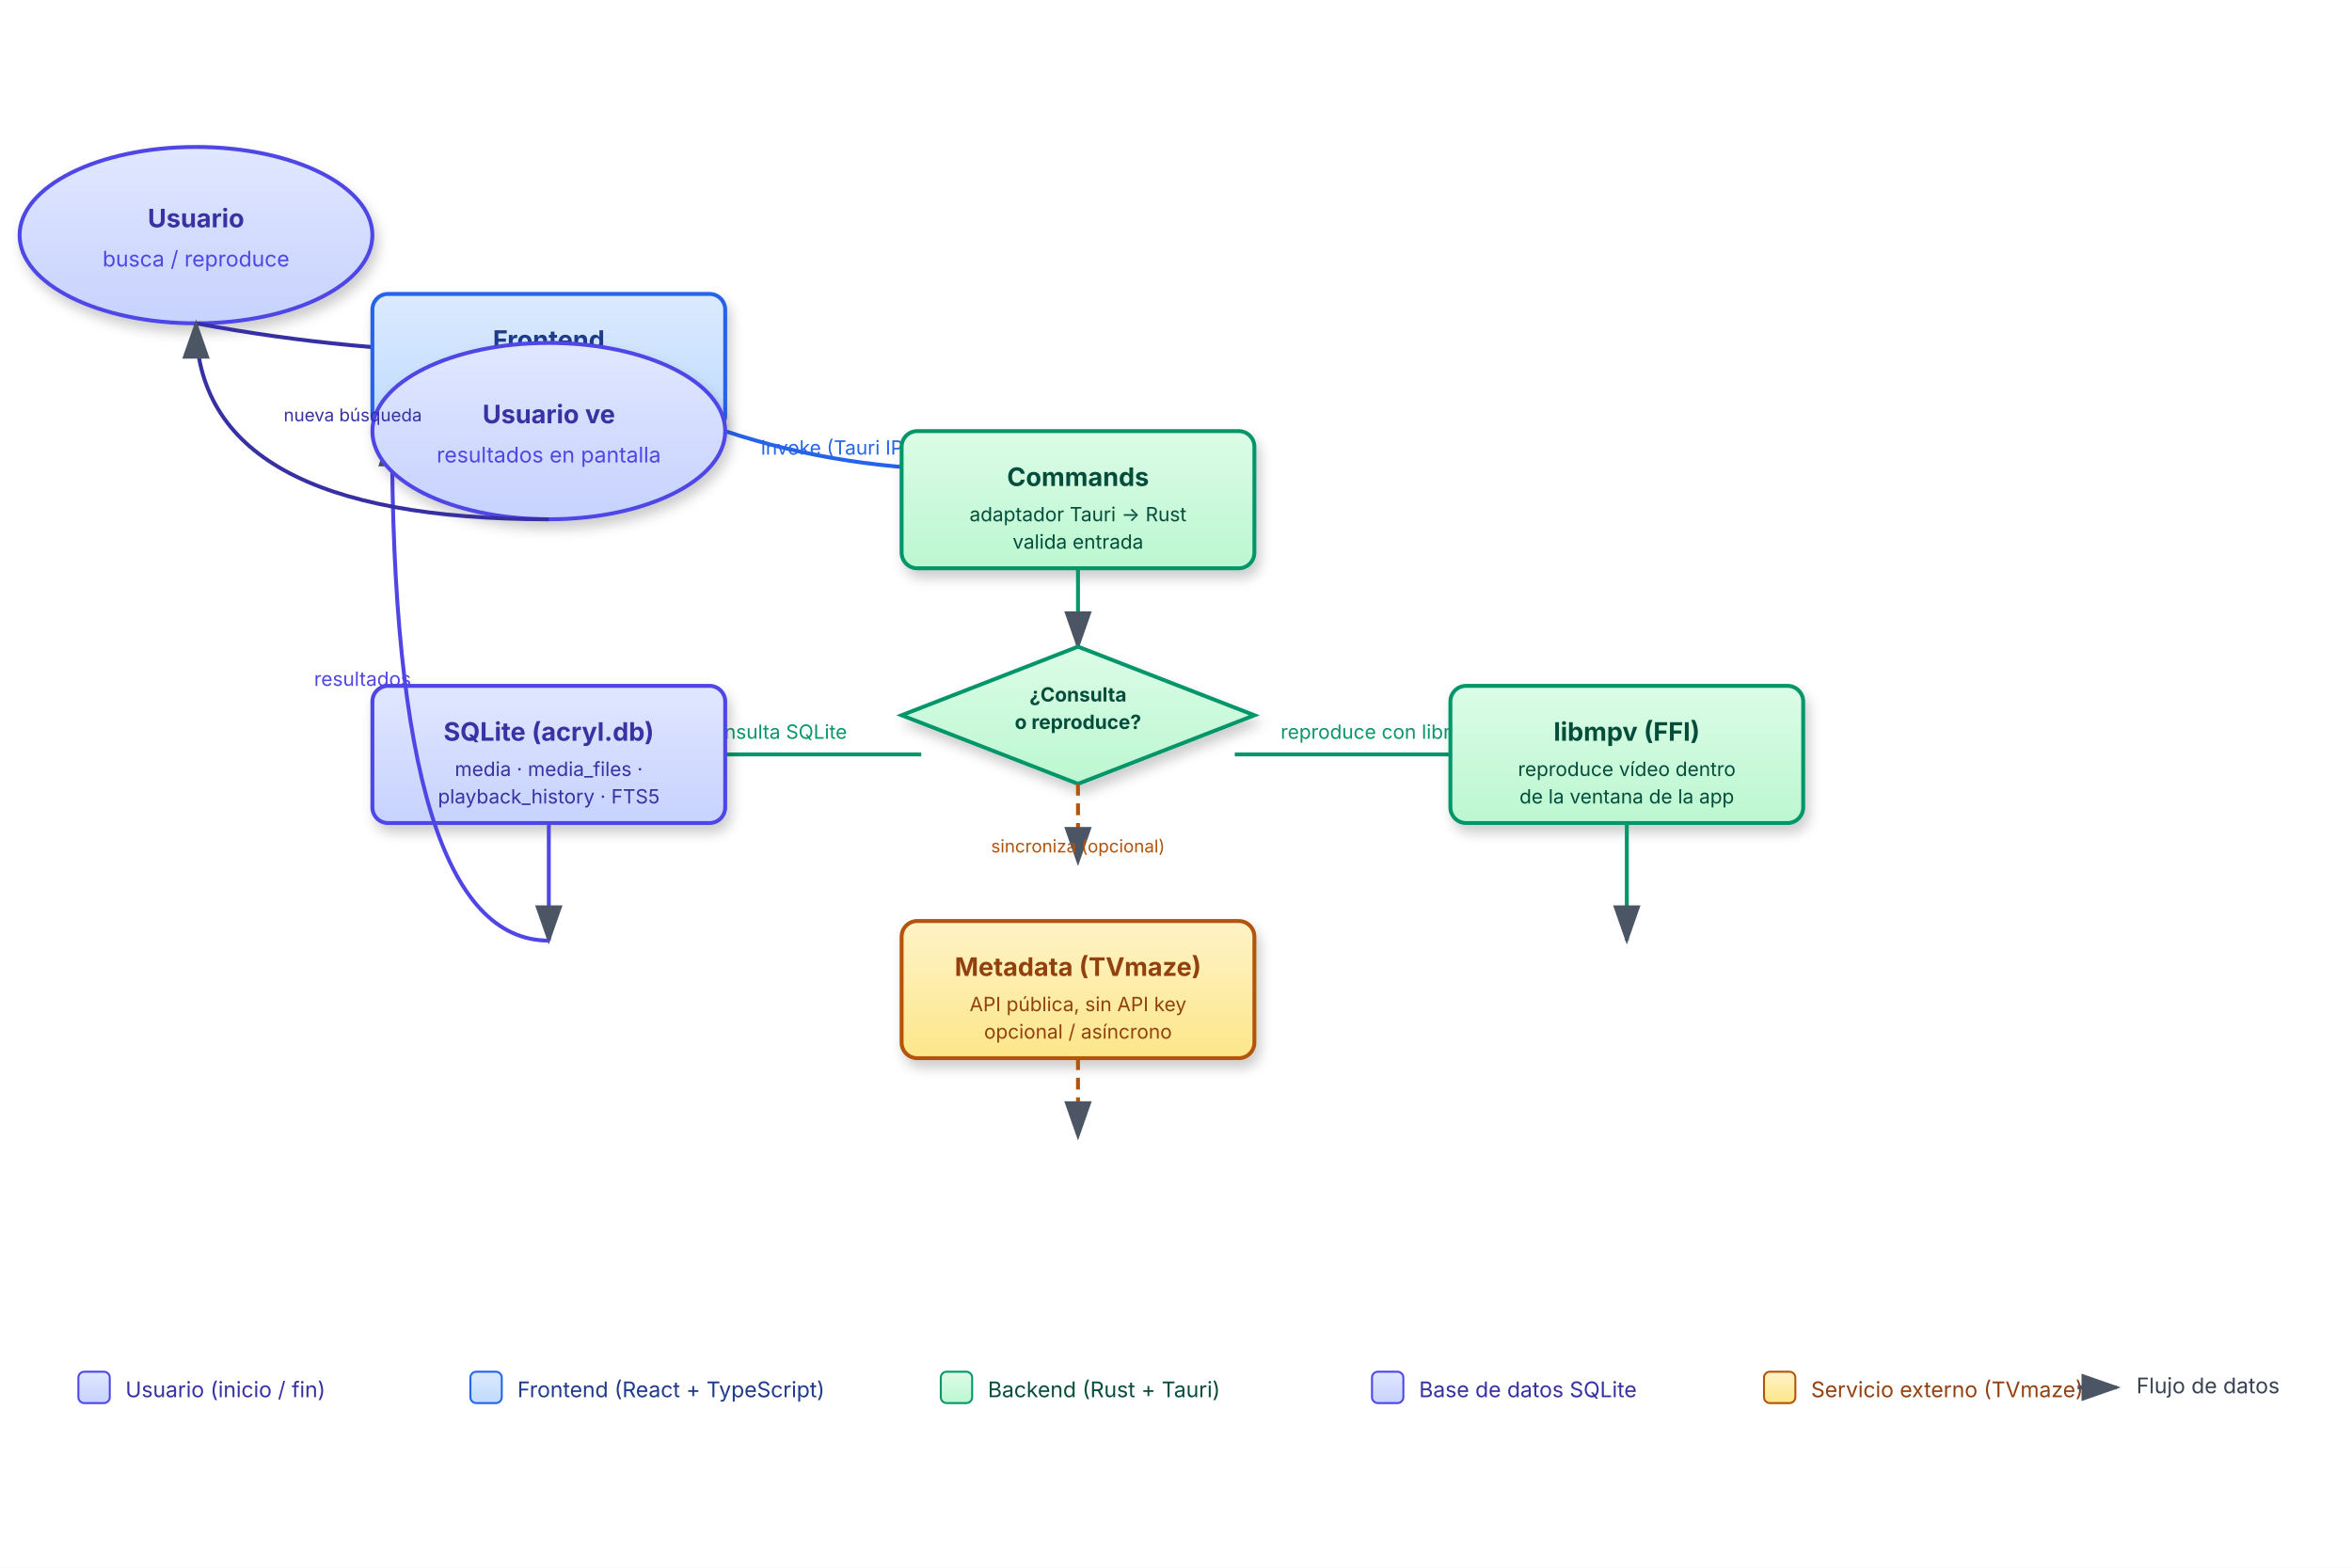
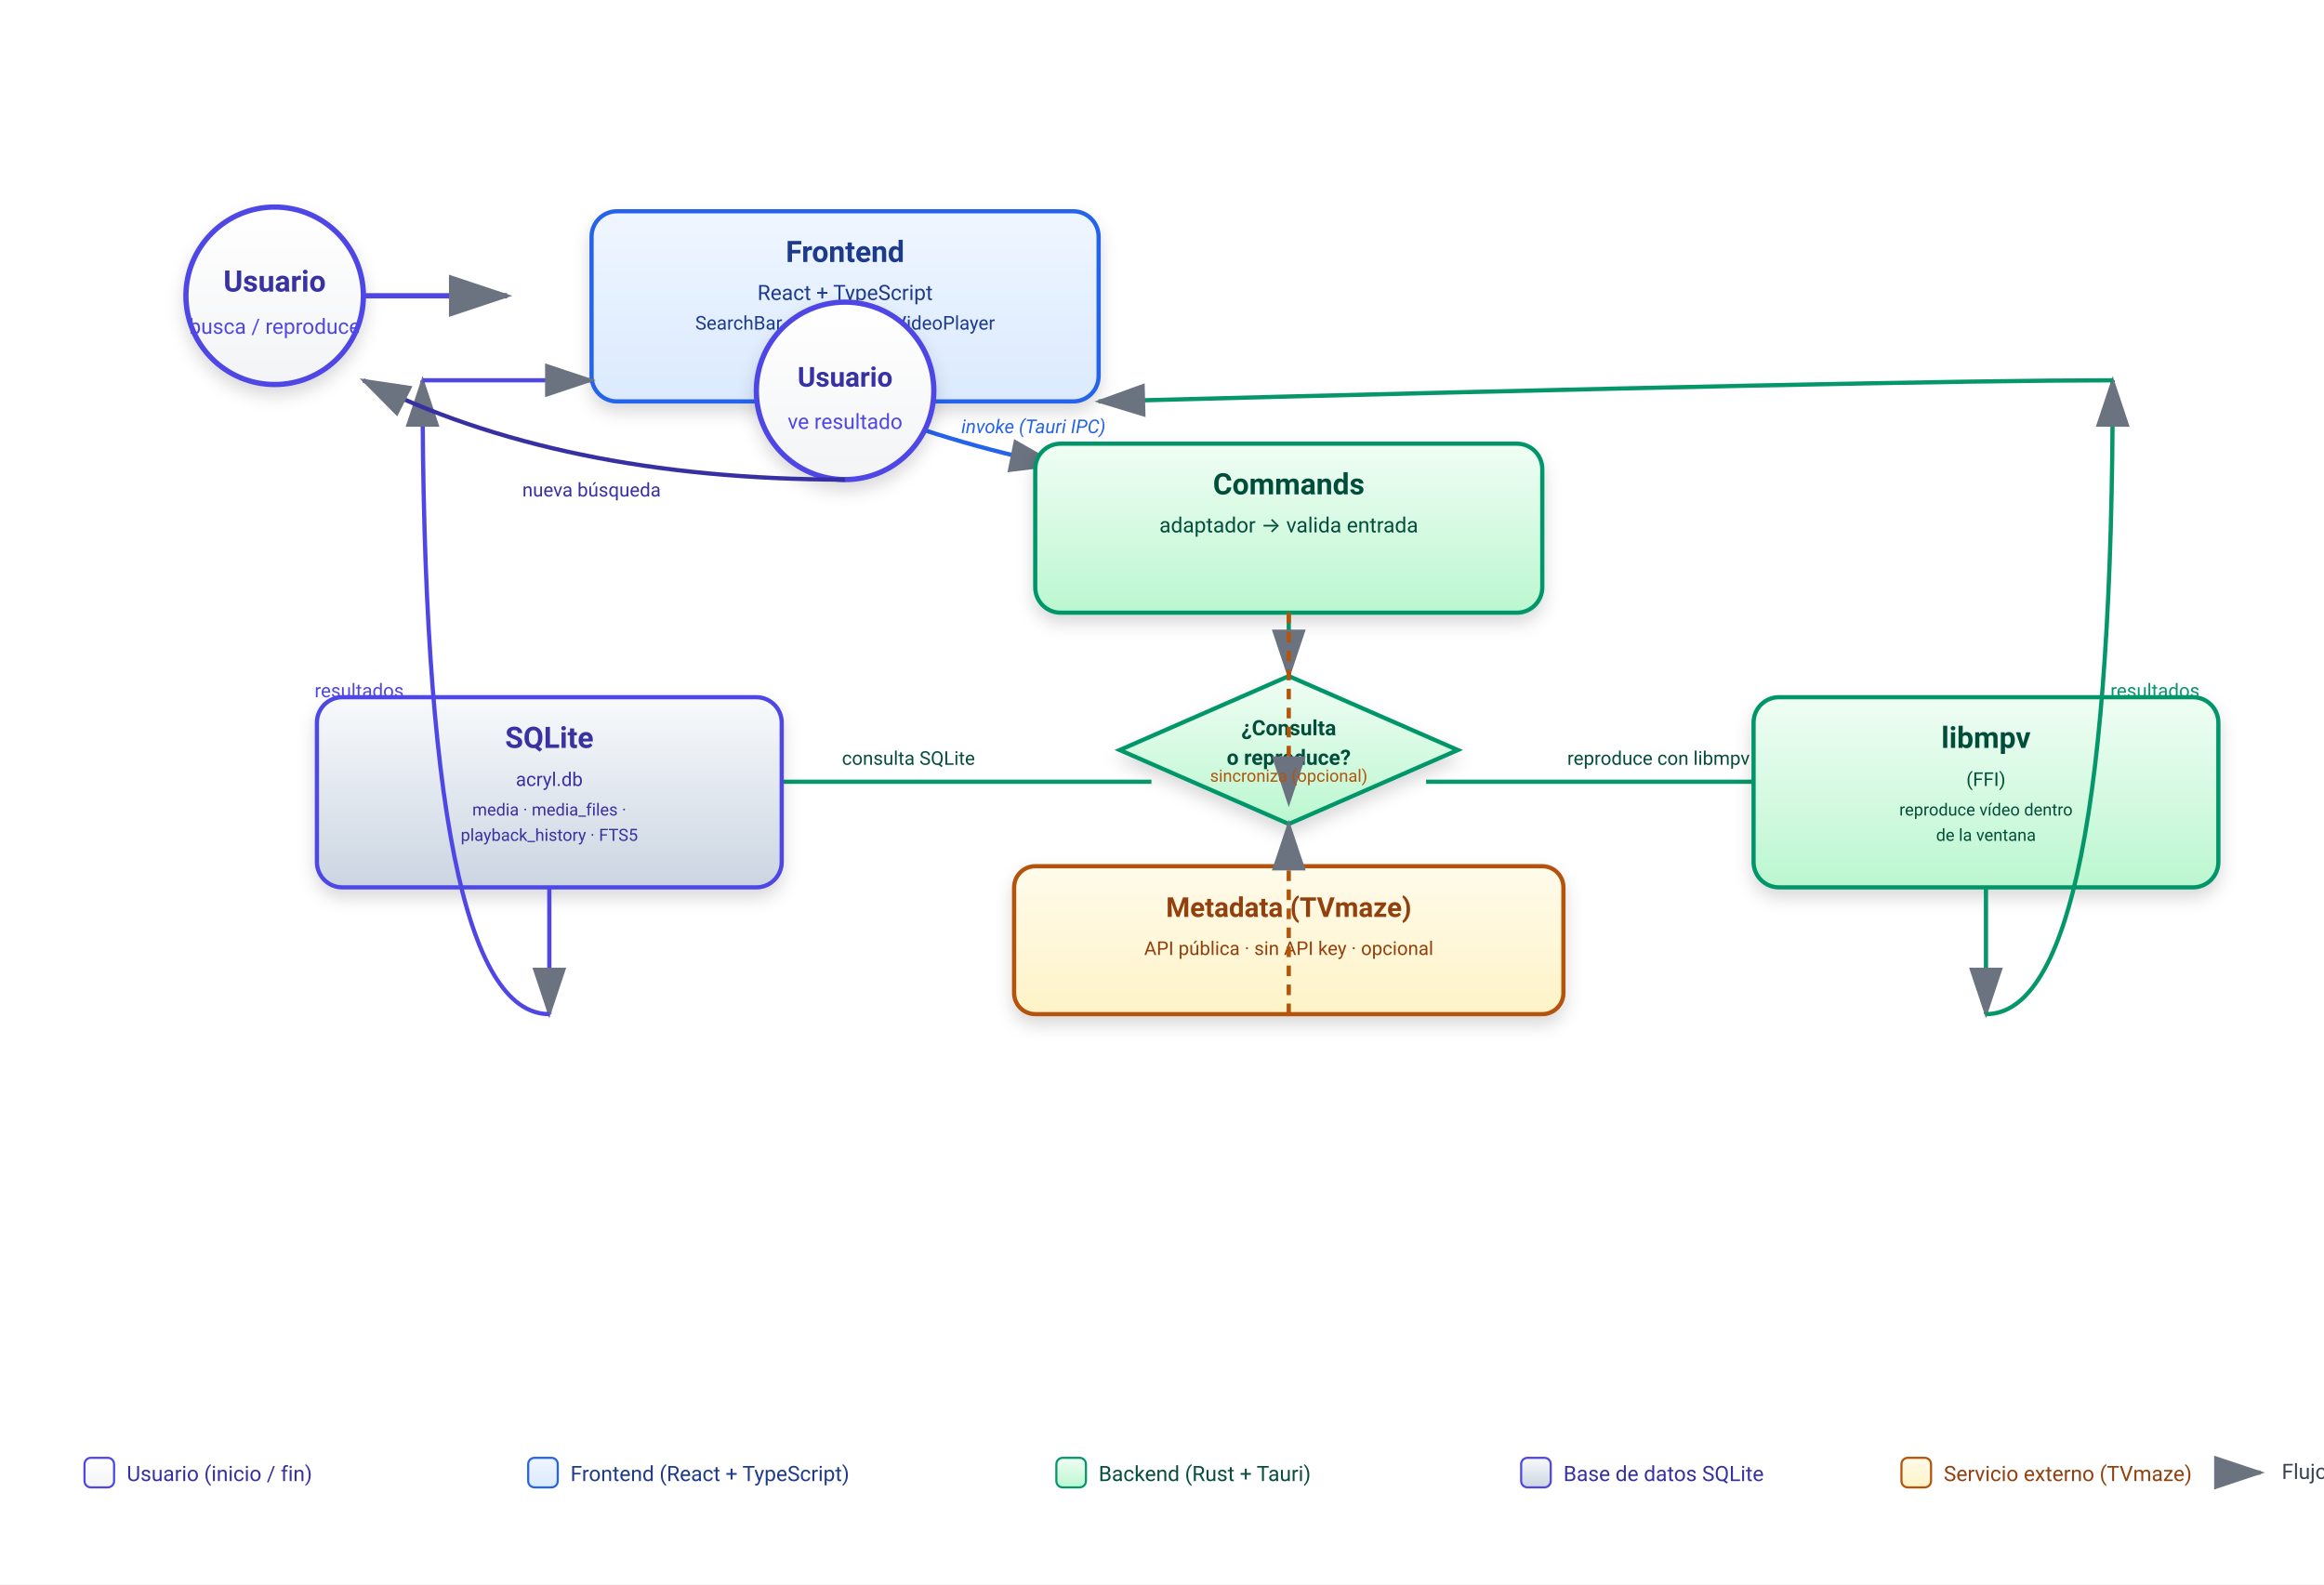
- <svg xmlns="http://www.w3.org/2000/svg" width="1200" height="800" viewBox="0 0 1200 800" font-family="Inter, -apple-system, BlinkMacSystemFont, 'Segoe UI', Roboto, sans-serif">
+ <svg xmlns="http://www.w3.org/2000/svg" width="1100" height="750" viewBox="0 0 1100 750" font-family="'Segoe UI', Roboto, Inter, -apple-system, BlinkMacSystemFont, sans-serif">
  <defs>
-     <linearGradient id="grad-user" x1="0%" y1="0%" x2="0%" y2="100%">
-       <stop offset="0%" style="stop-color:#e0e7ff;stop-opacity:1" />
-       <stop offset="100%" style="stop-color:#c7d2fe;stop-opacity:1" />
+     <linearGradient id="g-user" x1="0%" y1="0%" x2="0%" y2="100%">
+       <stop offset="0%" stop-color="#ffffff" />
+       <stop offset="100%" stop-color="#f3f4f6" />
    </linearGradient>
-     <linearGradient id="grad-frontend" x1="0%" y1="0%" x2="0%" y2="100%">
-       <stop offset="0%" style="stop-color:#dbeafe;stop-opacity:1" />
-       <stop offset="100%" style="stop-color:#bfdbfe;stop-opacity:1" />
+     <linearGradient id="g-frontend" x1="0%" y1="0%" x2="0%" y2="100%">
+       <stop offset="0%" stop-color="#eff6ff" />
+       <stop offset="100%" stop-color="#dbeafe" />
    </linearGradient>
-     <linearGradient id="grad-backend" x1="0%" y1="0%" x2="0%" y2="100%">
-       <stop offset="0%" style="stop-color:#dcfce7;stop-opacity:1" />
-       <stop offset="100%" style="stop-color:#bbf7d0;stop-opacity:1" />
+     <linearGradient id="g-backend" x1="0%" y1="0%" x2="0%" y2="100%">
+       <stop offset="0%" stop-color="#f0fdf4" />
+       <stop offset="100%" stop-color="#bbf7d0" />
    </linearGradient>
-     <linearGradient id="grad-db" x1="0%" y1="0%" x2="0%" y2="100%">
-       <stop offset="0%" style="stop-color:#e0e7ff;stop-opacity:1" />
-       <stop offset="100%" style="stop-color:#c7d2fe;stop-opacity:1" />
+     <linearGradient id="g-db" x1="0%" y1="0%" x2="0%" y2="100%">
+       <stop offset="0%" stop-color="#f8fafc" />
+       <stop offset="100%" stop-color="#cbd5e1" />
    </linearGradient>
-     <linearGradient id="grad-external" x1="0%" y1="0%" x2="0%" y2="100%">
-       <stop offset="0%" style="stop-color:#fef3c7;stop-opacity:1" />
-       <stop offset="100%" style="stop-color:#fde68a;stop-opacity:1" />
+     <linearGradient id="g-ext" x1="0%" y1="0%" x2="0%" y2="100%">
+       <stop offset="0%" stop-color="#fffbeb" />
+       <stop offset="100%" stop-color="#fef3c7" />
    </linearGradient>
-     <marker id="arrowhead" markerWidth="10" markerHeight="7" refX="9" refY="3.5" orient="auto">
-       <polygon points="0 0, 10 3.5, 0 7" fill="#4b5563" />
+     <marker id="arrow" markerWidth="12" markerHeight="8" refX="11" refY="4" orient="auto">
+       <path d="M 0 0 L 12 4 L 0 8 Z" fill="#6b7280" />
    </marker>
-     <filter id="shadow" x="-20%" y="-20%" width="140%" height="140%">
-       <feGaussianBlur in="SourceAlpha" stdDeviation="3" />
-       <feOffset dx="2" dy="4" result="offsetblur" />
+     <filter id="drop-shadow" x="-30%" y="-30%" width="160%" height="160%">
+       <feGaussianBlur in="SourceAlpha" stdDeviation="4" />
+       <feOffset dx="0" dy="4" result="offsetblur" />
      <feComponentTransfer>
-         <feFuncA type="linear" slope="0.2" />
+         <feFuncA type="linear" slope="0.15" />
      </feComponentTransfer>
      <feMerge>
        <feMergeNode />
        <feMergeNode in="SourceGraphic" />
      </feMerge>
    </filter>
  </defs>
-   <rect width="1200" height="800" fill="#ffffff" />
-   <g id="node-user" filter="url(#shadow)">
-     <ellipse cx="100" cy="120" rx="90" ry="45" fill="url(#grad-user)" stroke="#4f46e5" stroke-width="2" />
-     <text x="100" y="116" font-size="13" font-weight="700" fill="#3730a3" text-anchor="middle">Usuario</text>
-     <text x="100" y="136" font-size="11" fill="#4f46e5" text-anchor="middle">busca / reproduce</text>
+   <rect width="1100" height="750" fill="#ffffff" />
+   <g id="n-user" filter="url(#drop-shadow)">
+     <circle cx="130" cy="140" r="42" fill="url(#g-user)" stroke="#4f46e5" stroke-width="2.5" />
+     <text x="130" y="138" font-size="14" font-weight="700" fill="#3730a3" text-anchor="middle">Usuario</text>
+     <text x="130" y="158" font-size="10" fill="#4f46e5" text-anchor="middle">busca / reproduce</text>
  </g>
-   <path d="M 100 165 Q 180 180 260 180" stroke="#3730a3" stroke-width="2" fill="none" marker-end="url(#arrowhead)" />
+   <path d="M 172 140 Q 210 140 240 140" stroke="#4f46e5" stroke-width="2.5" fill="none" marker-end="url(#arrow)" />

  
-   // PASO 1: Frontend
+   // 2. FRONTEND (rectángulo redondeado)
  
-   <g id="node-frontend" filter="url(#shadow)">
-     <rect x="190" y="150" width="180" height="70" rx="8" fill="url(#grad-frontend)" stroke="#2563eb" stroke-width="2" />
-     <text x="280" y="178" font-size="13" font-weight="700" fill="#1e3a8a" text-anchor="middle">Frontend</text>
-     <text x="280" y="196" font-size="10" fill="#1e3a8a" text-anchor="middle">React + TypeScript</text>
-     <text x="280" y="210" font-size="10" fill="#1e3a8a" text-anchor="middle">SearchBar · MediaList · VideoPlayer</text>
+   <g id="n-frontend" filter="url(#drop-shadow)">
+     <rect x="280" y="100" width="240" height="90" rx="12" fill="url(#g-frontend)" stroke="#2563eb" stroke-width="2" />
+     <text x="400" y="124" font-size="14" font-weight="700" fill="#1e3a8a" text-anchor="middle">Frontend</text>
+     <text x="400" y="142" font-size="10" fill="#1e3a8a" text-anchor="middle">React + TypeScript</text>
+     <text x="400" y="156" font-size="9" fill="#1e3a8a" text-anchor="middle">SearchBar · MediaList · VideoPlayer</text>
  </g>
-   <path d="M 370 220 Q 430 240 500 240" stroke="#2563eb" stroke-width="2" fill="none" marker-end="url(#arrowhead)" />
-   <text x="430" y="232" font-size="10" fill="#2563eb" text-anchor="middle">invoke (Tauri IPC)</text>
+   <path d="M 400 190 Q 450 210 500 220" stroke="#2563eb" stroke-width="2" fill="none" marker-end="url(#arrow)" />
+   <text x="455" y="205" font-size="9" fill="#2563eb" font-style="italic">invoke (Tauri IPC)</text>

  
-   // PASO 2: Backend - Commands
+   // 3. BACKEND COMMANDS
  
-   <g id="node-commands" filter="url(#shadow)">
-     <rect x="460" y="220" width="180" height="70" rx="8" fill="url(#grad-backend)" stroke="#059669" stroke-width="2" />
-     <text x="550" y="248" font-size="13" font-weight="700" fill="#064e3b" text-anchor="middle">Commands</text>
-     <text x="550" y="266" font-size="10" fill="#064e3b" text-anchor="middle">adaptador Tauri → Rust</text>
-     <text x="550" y="280" font-size="10" fill="#064e3b" text-anchor="middle">valida entrada</text>
+   <g id="n-commands" filter="url(#drop-shadow)">
+     <rect x="490" y="210" width="240" height="80" rx="12" fill="url(#g-backend)" stroke="#059669" stroke-width="2" />
+     <text x="610" y="234" font-size="14" font-weight="700" fill="#064e3b" text-anchor="middle">Commands</text>
+     <text x="610" y="252" font-size="10" fill="#064e3b" text-anchor="middle">adaptador → valida entrada</text>
  </g>
-   <path d="M 550 290 Q 550 320 550 330" stroke="#059669" stroke-width="2" fill="none" marker-end="url(#arrowhead)" />
+   <path d="M 610 290 Q 610 310 610 320" stroke="#059669" stroke-width="2" fill="none" marker-end="url(#arrow)" />

  
-   // PASO 3: Decisión - ¿Qué operación?
+   // 4. DECISIÓN (diamante)
  
-   <g id="node-decision" filter="url(#shadow)">
-     <path d="M 550 330 L 640 365 L 550 400 L 460 365 Z" fill="url(#grad-backend)" stroke="#059669" stroke-width="2" />
-     <text x="550" y="358" font-size="10" font-weight="700" fill="#064e3b" text-anchor="middle">¿Consulta</text>
-     <text x="550" y="372" font-size="10" font-weight="700" fill="#064e3b" text-anchor="middle">o reproduce?</text>
+   <g id="n-decision" filter="url(#drop-shadow)">
+     <path d="M 610 320 L 690 355 L 610 390 L 530 355 Z" fill="url(#g-backend)" stroke="#059669" stroke-width="2" />
+     <text x="610" y="348" font-size="10" font-weight="700" fill="#064e3b" text-anchor="middle">¿Consulta</text>
+     <text x="610" y="362" font-size="10" font-weight="700" fill="#064e3b" text-anchor="middle">o reproduce?</text>
  </g>
-   <path d="M 470 385 Q 400 385 320 385" stroke="#059669" stroke-width="2" fill="none" marker-end="url(#arrowhead)" />
-   <text x="395" y="377" font-size="10" fill="#059669" text-anchor="middle">consulta SQLite</text>
-   <path d="M 630 385 Q 700 385 780 385" stroke="#059669" stroke-width="2" fill="none" marker-end="url(#arrowhead)" />
-   <text x="705" y="377" font-size="10" fill="#059669" text-anchor="middle">reproduce con libmpv</text>
+   <path d="M 545 370 Q 430 370 320 370" stroke="#059669" stroke-width="2" fill="none" marker-end="url(#arrow)" />
+   <text x="430" y="362" font-size="9" fill="#064e3b" text-anchor="middle">consulta SQLite</text>
+   <path d="M 675 370 Q 790 370 900 370" stroke="#059669" stroke-width="2" fill="none" marker-end="url(#arrow)" />
+   <text x="785" y="362" font-size="9" fill="#064e3b" text-anchor="middle">reproduce con libmpv</text>

  
-   // PASO 4a: SQLite
+   // 5a. SQLITE (izquierda)
  
-   <g id="node-sqlite" filter="url(#shadow)">
-     <rect x="190" y="350" width="180" height="70" rx="8" fill="url(#grad-db)" stroke="#4f46e5" stroke-width="2" />
-     <text x="280" y="378" font-size="13" font-weight="700" fill="#3730a3" text-anchor="middle">SQLite (acryl.db)</text>
-     <text x="280" y="396" font-size="10" fill="#3730a3" text-anchor="middle">media · media_files ·</text>
-     <text x="280" y="410" font-size="10" fill="#3730a3" text-anchor="middle">playback_history · FTS5</text>
+   <g id="n-sqlite" filter="url(#drop-shadow)">
+     <rect x="150" y="330" width="220" height="90" rx="12" fill="url(#g-db)" stroke="#4f46e5" stroke-width="2" />
+     <text x="260" y="354" font-size="14" font-weight="700" fill="#3730a3" text-anchor="middle">SQLite</text>
+     <text x="260" y="372" font-size="9" fill="#3730a3" text-anchor="middle">acryl.db</text>
+     <text x="260" y="386" font-size="8" fill="#3730a3" text-anchor="middle">media · media_files ·</text>
+     <text x="260" y="398" font-size="8" fill="#3730a3" text-anchor="middle">playback_history · FTS5</text>
  </g>
-   <path d="M 280 420 Q 280 450 280 480" stroke="#4f46e5" stroke-width="2" fill="none" marker-end="url(#arrowhead)" />
+   <path d="M 260 420 Q 260 450 260 480" stroke="#4f46e5" stroke-width="2" fill="none" marker-end="url(#arrow)" />

  
-   // PASO 4b: libmpv
+   // 5b. LIBMPV (derecha)
  
-   <g id="node-mpv" filter="url(#shadow)">
-     <rect x="740" y="350" width="180" height="70" rx="8" fill="url(#grad-backend)" stroke="#059669" stroke-width="2" />
-     <text x="830" y="378" font-size="13" font-weight="700" fill="#064e3b" text-anchor="middle">libmpv (FFI)</text>
-     <text x="830" y="396" font-size="10" fill="#064e3b" text-anchor="middle">reproduce vídeo dentro</text>
-     <text x="830" y="410" font-size="10" fill="#064e3b" text-anchor="middle">de la ventana de la app</text>
+   <g id="n-mpv" filter="url(#drop-shadow)">
+     <rect x="830" y="330" width="220" height="90" rx="12" fill="url(#g-backend)" stroke="#059669" stroke-width="2" />
+     <text x="940" y="354" font-size="14" font-weight="700" fill="#064e3b" text-anchor="middle">libmpv</text>
+     <text x="940" y="372" font-size="9" fill="#064e3b" text-anchor="middle">(FFI)</text>
+     <text x="940" y="386" font-size="8" fill="#064e3b" text-anchor="middle">reproduce vídeo dentro</text>
+     <text x="940" y="398" font-size="8" fill="#064e3b" text-anchor="middle">de la ventana</text>
  </g>
-   <path d="M 830 420 Q 830 450 830 480" stroke="#059669" stroke-width="2" fill="none" marker-end="url(#arrowhead)" />
+   <path d="M 940 420 Q 940 450 940 480" stroke="#059669" stroke-width="2" fill="none" marker-end="url(#arrow)" />

  
-   // PASO 5: Metadata (TVmaze) - externo, opcional
+   // 6. METADATA (TVmaze) - externo, opcional, arriba de la decisión
  
-   <g id="node-metadata" filter="url(#shadow)">
-     <rect x="460" y="470" width="180" height="70" rx="8" fill="url(#grad-external)" stroke="#b45309" stroke-width="2" />
-     <text x="550" y="498" font-size="13" font-weight="700" fill="#92400e" text-anchor="middle">Metadata (TVmaze)</text>
-     <text x="550" y="516" font-size="10" fill="#92400e" text-anchor="middle">API pública, sin API key</text>
-     <text x="550" y="530" font-size="10" fill="#92400e" text-anchor="middle">opcional / asíncrono</text>
+   <g id="n-metadata" filter="url(#drop-shadow)">
+     <rect x="480" y="410" width="260" height="70" rx="10" fill="url(#g-ext)" stroke="#b45309" stroke-width="2" />
+     <text x="610" y="434" font-size="13" font-weight="700" fill="#92400e" text-anchor="middle">Metadata (TVmaze)</text>
+     <text x="610" y="452" font-size="9" fill="#92400e" text-anchor="middle">API pública · sin API key · opcional</text>
  </g>
-   <path d="M 550 400 Q 550 430 550 440" stroke="#b45309" stroke-width="2" fill="none" marker-end="url(#arrowhead)" stroke-dasharray="6,4" />
-   <text x="550" y="435" font-size="9" fill="#b45309" text-anchor="middle">sincroniza (opcional)</text>
-   <path d="M 550 540 Q 550 560 550 580" stroke="#b45309" stroke-width="2" fill="none" marker-end="url(#arrowhead)" stroke-dasharray="6,4" />
+   <path d="M 610 290 Q 610 350 610 380" stroke="#b45309" stroke-width="2" fill="none" marker-end="url(#arrow)" stroke-dasharray="5,4" />
+   <text x="610" y="370" font-size="8" fill="#b45309" text-anchor="middle">sincroniza (opcional)</text>
+   <path d="M 610 480 Q 610 400 610 390" stroke="#b45309" stroke-width="2" fill="none" marker-end="url(#arrow)" stroke-dasharray="5,4" />

  
-   // PASO 6: Retorno a Frontend
+   // 7. RETORNO a frontend (desde sqlite y mpv se unen)
  
-   <path d="M 280 480 Q 200 480 200 220" stroke="#4f46e5" stroke-width="2" fill="none" marker-end="url(#arrowhead)" />
-   <text x="185" y="350" font-size="10" fill="#4f46e5" text-anchor="middle">resultados</text>
+   <path d="M 260 480 Q 200 480 200 180" stroke="#4f46e5" stroke-width="2" fill="none" marker-end="url(#arrow)" />
+   <text x="170" y="330" font-size="9" fill="#4f46e5" text-anchor="middle">resultados</text>
+   <path d="M 940 480 Q 1000 480 1000 180" stroke="#059669" stroke-width="2" fill="none" marker-end="url(#arrow)" />
+   <text x="1020" y="330" font-size="9" fill="#059669" text-anchor="middle">resultados</text>
+   <path d="M 200 180 Q 280 180 280 180" stroke="#4f46e5" stroke-width="2" fill="none" marker-end="url(#arrow)" />
+   <path d="M 1000 180 Q 900 180 520 190" stroke="#059669" stroke-width="2" fill="none" marker-end="url(#arrow)" />

  
-   // PASO 7: Usuario ve resultado (fin)
+   // 8. USUARIO VE RESULTADO (nodo final, círculo)
  
-   <g id="node-result" filter="url(#shadow)">
-     <ellipse cx="280" cy="220" rx="90" ry="45" fill="url(#grad-user)" stroke="#4f46e5" stroke-width="2" />
-     <text x="280" y="216" font-size="13" font-weight="700" fill="#3730a3" text-anchor="middle">Usuario ve</text>
-     <text x="280" y="236" font-size="11" fill="#4f46e5" text-anchor="middle">resultados en pantalla</text>
+   <g id="n-result" filter="url(#drop-shadow)">
+     <circle cx="400" cy="185" r="42" fill="url(#g-user)" stroke="#4f46e5" stroke-width="2.5" />
+     <text x="400" y="183" font-size="13" font-weight="700" fill="#3730a3" text-anchor="middle">Usuario</text>
+     <text x="400" y="203" font-size="10" fill="#4f46e5" text-anchor="middle">ve resultado</text>
  </g>
-   <path d="M 280 265 Q 100 265 100 165" stroke="#3730a3" stroke-width="2" fill="none" marker-end="url(#arrowhead)" />
-   <text x="180" y="215" font-size="9" fill="#3730a3" text-anchor="middle">nueva búsqueda</text>
+   <path d="M 400 227 Q 265 227 172 180" stroke="#3730a3" stroke-width="2" fill="none" marker-end="url(#arrow)" />
+   <text x="280" y="235" font-size="9" fill="#3730a3" text-anchor="middle">nueva búsqueda</text>

  
-   // Leyenda
+   // Leyenda inferior
  
-   <g transform="translate(40, 700)">
-     <rect x="0" y="0" width="16" height="16" rx="3" fill="url(#grad-user)" stroke="#4f46e5" stroke-width="1" />
-     <text x="24" y="13" font-size="11" fill="#3730a3">Usuario (inicio / fin)</text>
-     <rect x="200" y="0" width="16" height="16" rx="3" fill="url(#grad-frontend)" stroke="#2563eb" stroke-width="1" />
-     <text x="224" y="13" font-size="11" fill="#1e3a8a">Frontend (React + TypeScript)</text>
-     <rect x="440" y="0" width="16" height="16" rx="3" fill="url(#grad-backend)" stroke="#059669" stroke-width="1" />
-     <text x="464" y="13" font-size="11" fill="#064e3b">Backend (Rust + Tauri)</text>
-     <rect x="660" y="0" width="16" height="16" rx="3" fill="url(#grad-db)" stroke="#4f46e5" stroke-width="1" />
-     <text x="684" y="13" font-size="11" fill="#3730a3">Base de datos SQLite</text>
-     <rect x="860" y="0" width="16" height="16" rx="3" fill="url(#grad-external)" stroke="#b45309" stroke-width="1" />
-     <text x="884" y="13" font-size="11" fill="#92400e">Servicio externo (TVmaze)</text>
-     <path d="M 1020 8 L 1040 8" stroke="#4b5563" stroke-width="2" marker-end="url(#arrowhead)" />
-     <text x="1050" y="11" font-size="11" fill="#374151">Flujo de datos</text>
+   <g transform="translate(40, 690)">
+     <rect x="0" y="0" width="14" height="14" rx="3" fill="url(#g-user)" stroke="#4f46e5" stroke-width="1" />
+     <text x="20" y="11" font-size="10" fill="#3730a3">Usuario (inicio / fin)</text>
+     <rect x="210" y="0" width="14" height="14" rx="3" fill="url(#g-frontend)" stroke="#2563eb" stroke-width="1" />
+     <text x="230" y="11" font-size="10" fill="#1e3a8a">Frontend (React + TypeScript)</text>
+     <rect x="460" y="0" width="14" height="14" rx="3" fill="url(#g-backend)" stroke="#059669" stroke-width="1" />
+     <text x="480" y="11" font-size="10" fill="#064e3b">Backend (Rust + Tauri)</text>
+     <rect x="680" y="0" width="14" height="14" rx="3" fill="url(#g-db)" stroke="#4f46e5" stroke-width="1" />
+     <text x="700" y="11" font-size="10" fill="#3730a3">Base de datos SQLite</text>
+     <rect x="860" y="0" width="14" height="14" rx="3" fill="url(#g-ext)" stroke="#b45309" stroke-width="1" />
+     <text x="880" y="11" font-size="10" fill="#92400e">Servicio externo (TVmaze)</text>
+     <path d="M 1010 7 L 1030 7" stroke="#6b7280" stroke-width="2" marker-end="url(#arrow)" />
+     <text x="1040" y="10" font-size="10" fill="#374151">Flujo de datos</text>
  </g>
</svg>
